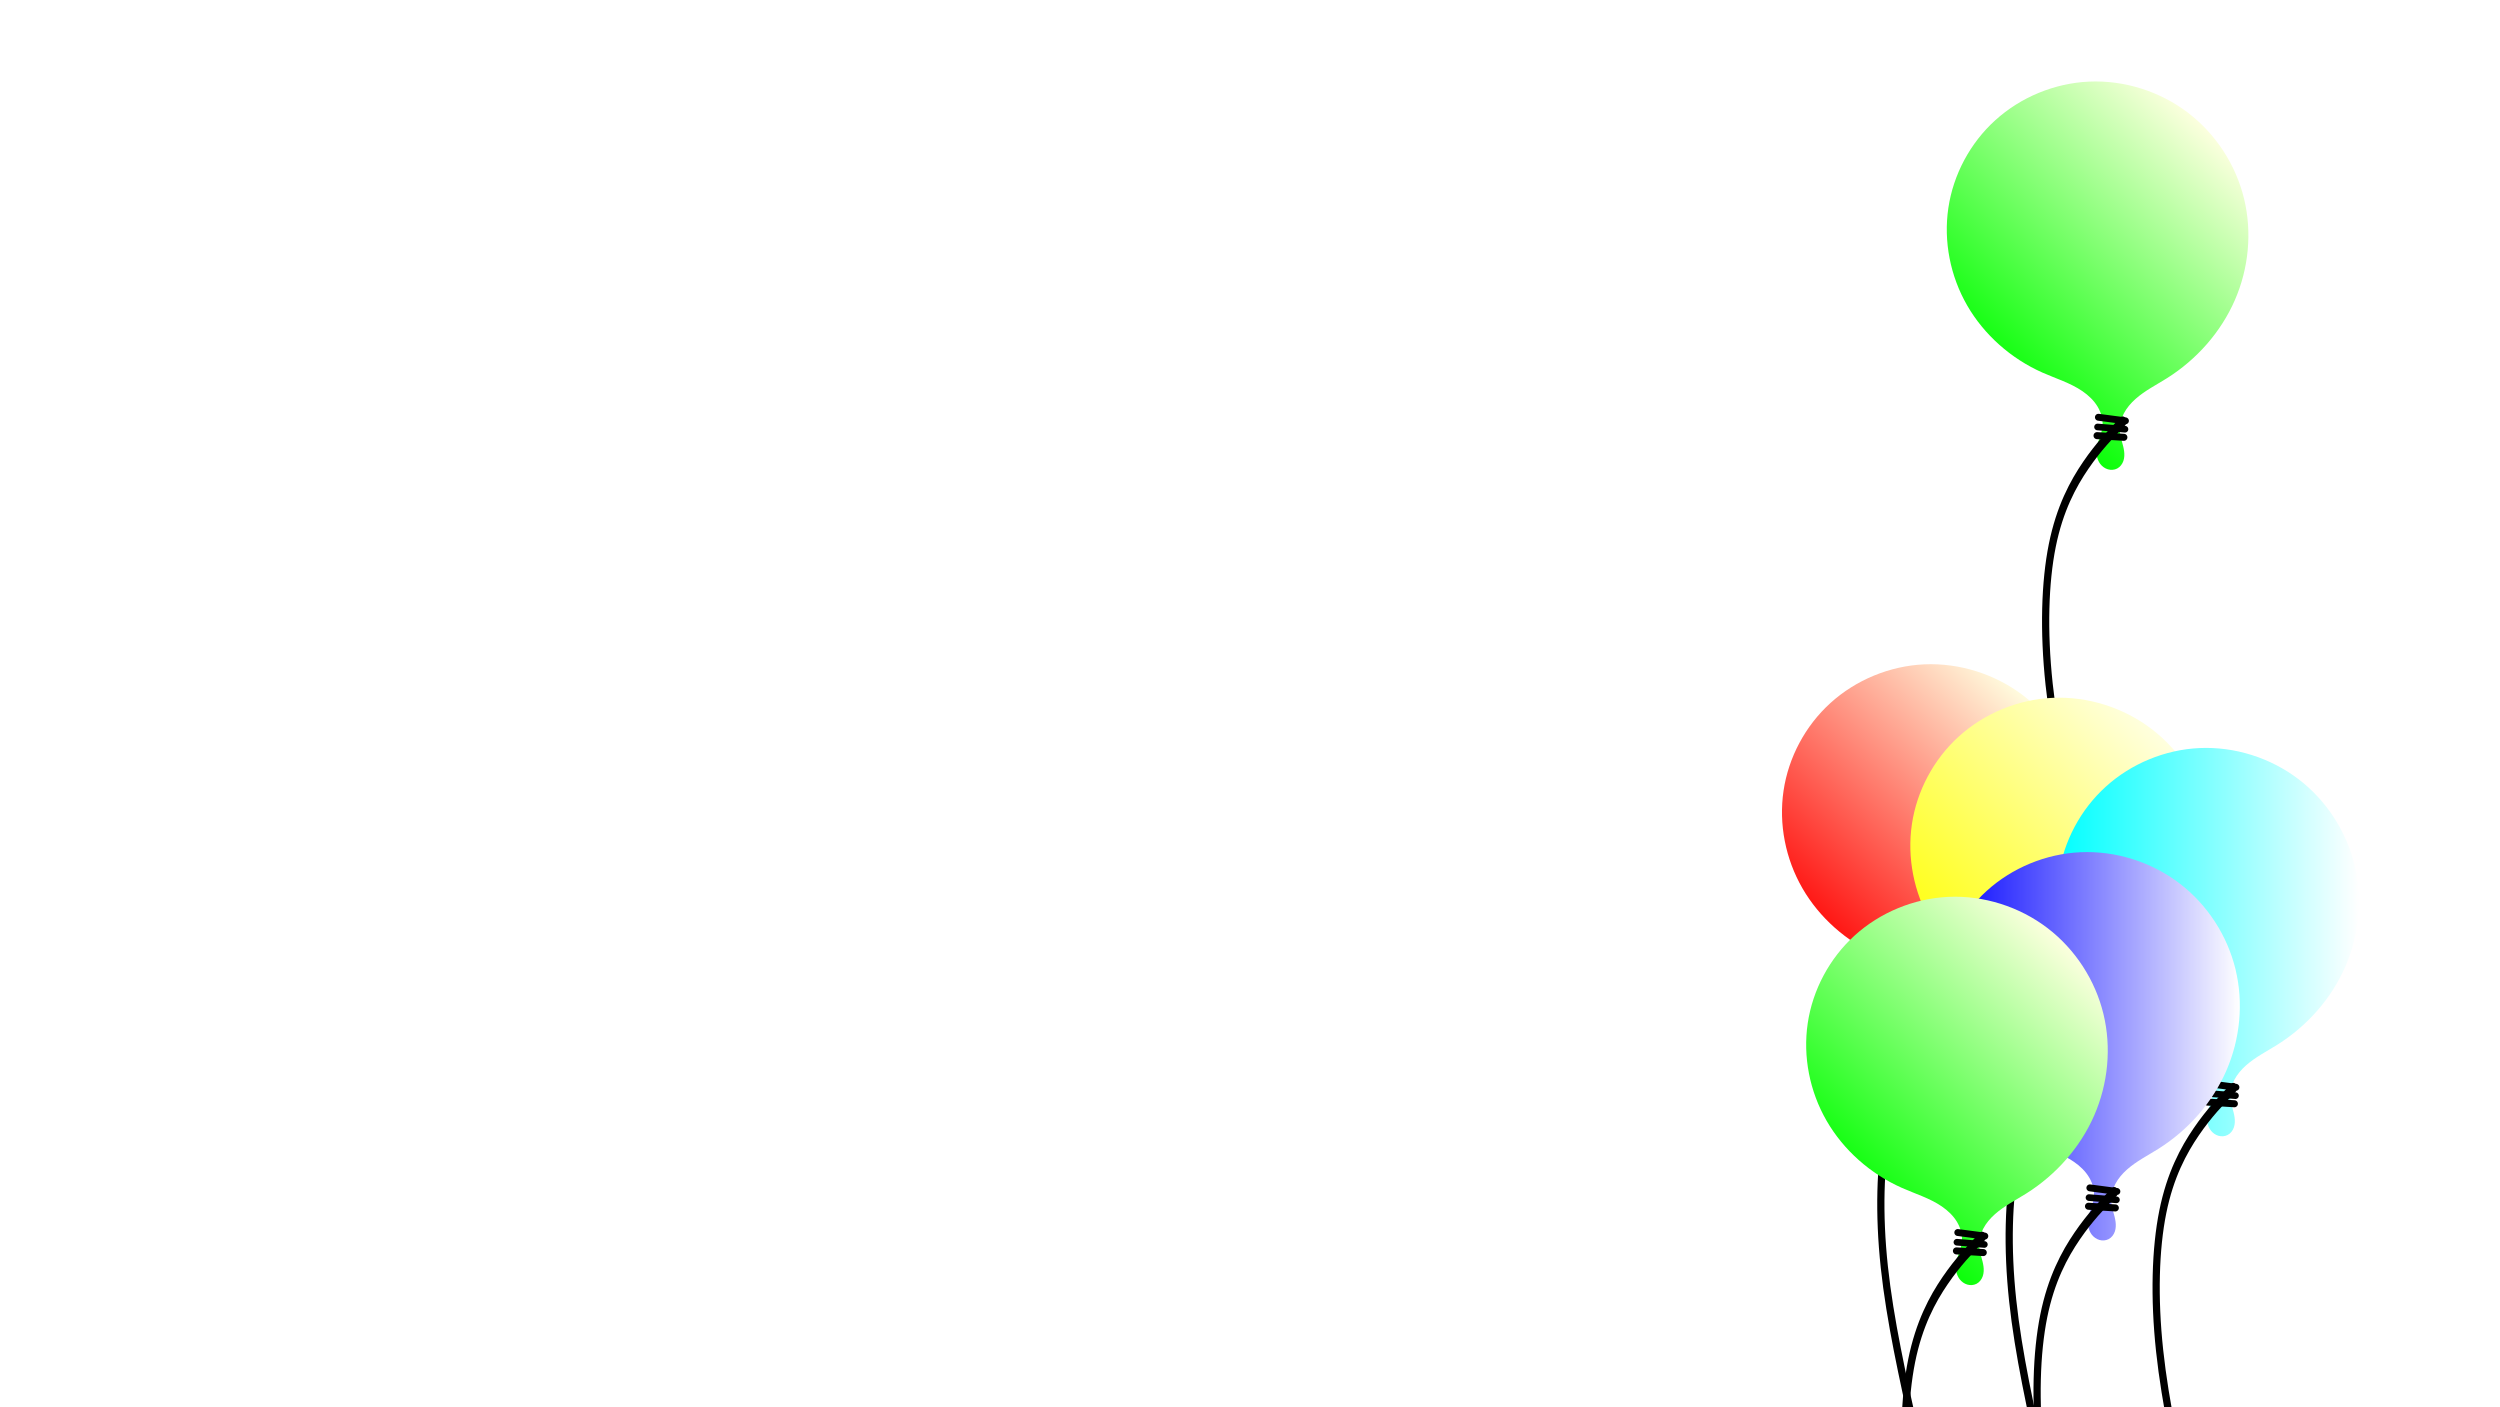
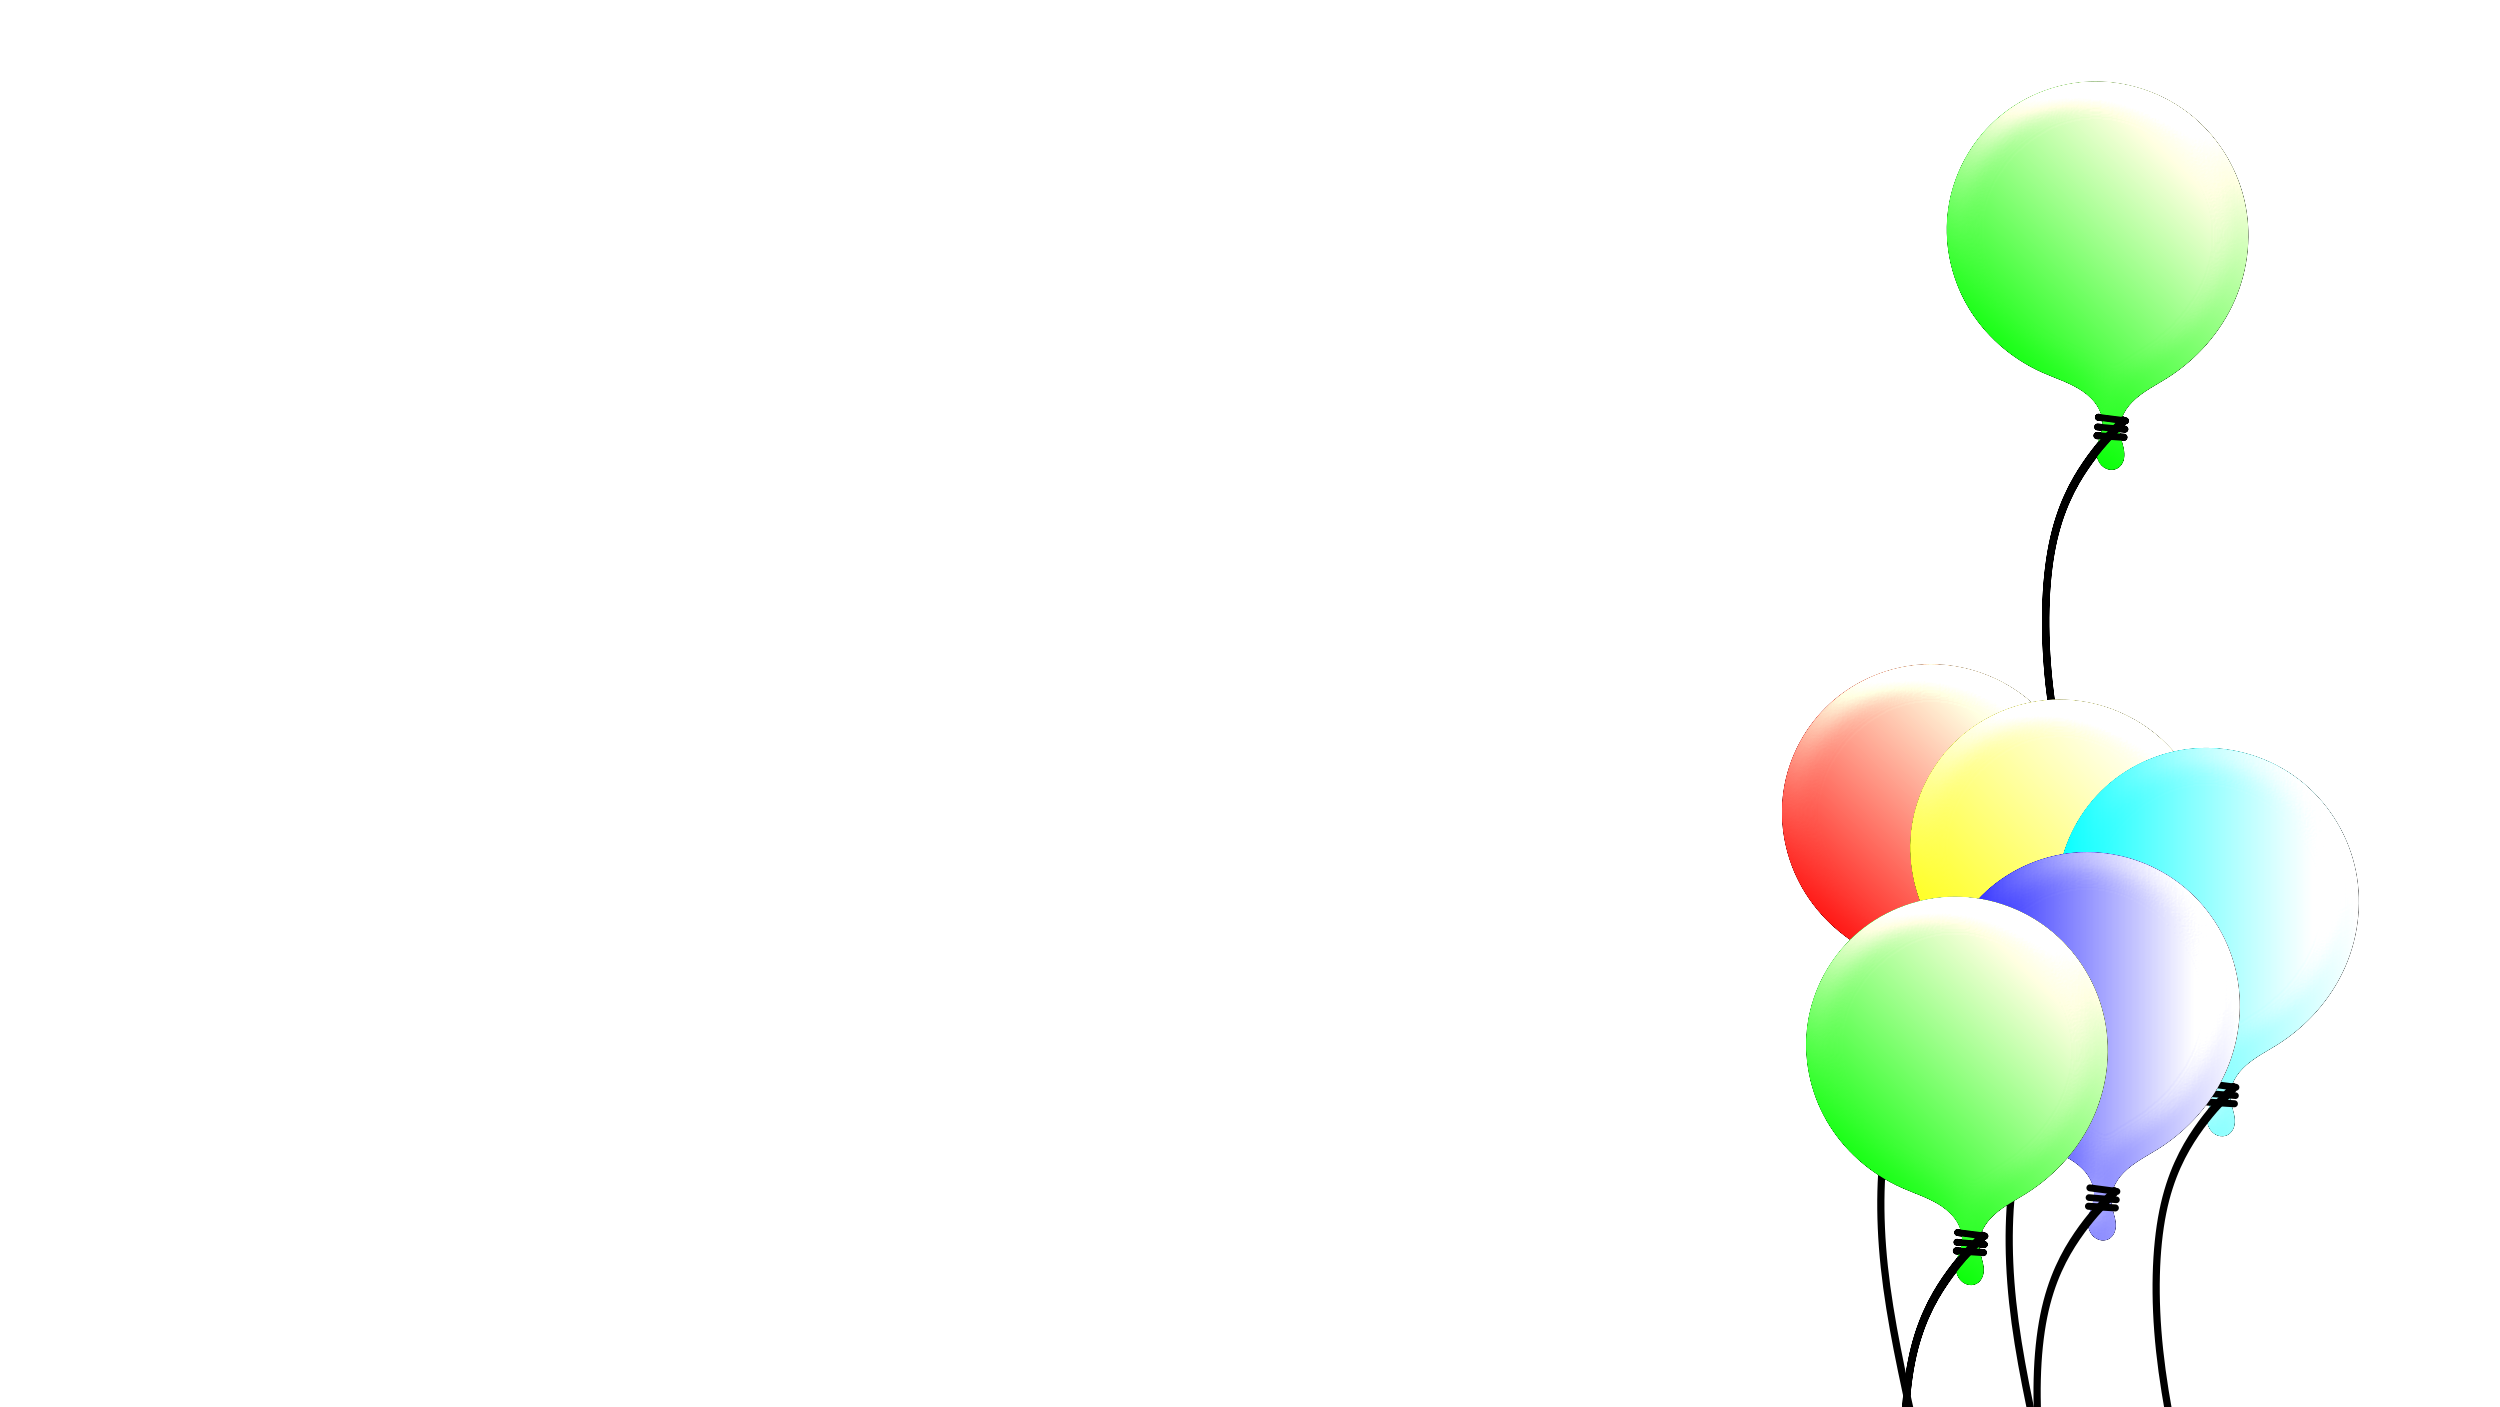
<svg xmlns="http://www.w3.org/2000/svg" xmlns:ns1="http://www.openswatchbook.org/uri/2009/osb" xmlns:xlink="http://www.w3.org/1999/xlink" width="3840" height="2160" viewBox="0 0 1016 571.5" version="1.1" id="svg8">
  <defs id="defs2">
    <linearGradient id="linearGradient5341">
      <stop style="stop-color:#00ffff;stop-opacity:1;" offset="0" id="stop5337" />
      <stop style="stop-color:#ffffff;stop-opacity:1" offset="1" id="stop5339" />
    </linearGradient>
    <linearGradient id="linearGradient5330">
      <stop id="stop5326" offset="0" style="stop-color:#00ff00;stop-opacity:1" />
      <stop id="stop5328" offset="1" style="stop-color:#ffffe1;stop-opacity:1" />
    </linearGradient>
    <linearGradient id="linearGradient5317">
      <stop style="stop-color:#0000ff;stop-opacity:1;" offset="0" id="stop5313" />
      <stop style="stop-color:#ffffff;stop-opacity:0.998" offset="1" id="stop5315" />
    </linearGradient>
    <linearGradient id="linearGradient5306">
      <stop id="stop5302" offset="0" style="stop-color:#ffff00;stop-opacity:1" />
      <stop id="stop5304" offset="1" style="stop-color:#ffffe1;stop-opacity:1" />
    </linearGradient>
    <linearGradient id="linearGradient5080-5-3-5">
      <stop style="stop-color:#ff0000;stop-opacity:1;" offset="0" id="stop5076" />
      <stop style="stop-color:#ffffe1;stop-opacity:1" offset="1" id="stop5078" />
    </linearGradient>
    <linearGradient id="linearGradient5019" ns1:paint="solid">
      <stop style="stop-color:#000000;stop-opacity:1;" offset="0" id="stop5017" />
    </linearGradient>
    <linearGradient xlink:href="#linearGradient5080-5-3-5" id="linearGradient5082" x1="62.366" y1="159.795" x2="156.482" y2="64.356" gradientUnits="userSpaceOnUse" />
    <linearGradient xlink:href="#linearGradient5306" id="linearGradient5240" gradientUnits="userSpaceOnUse" x1="62.366" y1="159.795" x2="156.482" y2="64.356" />
    <linearGradient xlink:href="#linearGradient5330" id="linearGradient5300" gradientUnits="userSpaceOnUse" x1="62.366" y1="159.795" x2="156.482" y2="64.356" />
    <linearGradient xlink:href="#linearGradient5317" id="linearGradient5319" x1="44.712" y1="117.449" x2="164.323" y2="117.449" gradientUnits="userSpaceOnUse" />
    <linearGradient xlink:href="#linearGradient5341" id="linearGradient5347" x1="44.712" y1="117.449" x2="164.323" y2="117.449" gradientUnits="userSpaceOnUse" />
    <linearGradient xlink:href="#linearGradient5330" id="linearGradient5414" gradientUnits="userSpaceOnUse" x1="62.366" y1="159.795" x2="156.482" y2="64.356" />
+     <filter style="color-interpolation-filters:sRGB;" id="filter908">
+       <feGaussianBlur in="SourceGraphic" stdDeviation="6" result="blur" id="feGaussianBlur898" />
+       <feDiffuseLighting diffuseConstant="1" surfaceScale="10" lighting-color="rgb(255,255,255)" result="diffuse" id="feDiffuseLighting902">
+         <feDistantLight elevation="25" azimuth="235" id="feDistantLight900" />
+       </feDiffuseLighting>
+       <feComposite in="diffuse" in2="diffuse" operator="arithmetic" k1="1" result="composite1" id="feComposite904" />
+       <feComposite in="composite1" in2="SourceGraphic" k1="1" operator="arithmetic" k3="1" result="composite2" id="feComposite906" />
+     </filter>
+     <filter style="color-interpolation-filters:sRGB;" id="filter932">
+       <feGaussianBlur in="SourceGraphic" stdDeviation="6" result="blur" id="feGaussianBlur922" />
+       <feDiffuseLighting diffuseConstant="1" surfaceScale="10" lighting-color="rgb(255,255,255)" result="diffuse" id="feDiffuseLighting926">
+         <feDistantLight elevation="25" azimuth="235" id="feDistantLight924" />
+       </feDiffuseLighting>
+       <feComposite in="diffuse" in2="diffuse" operator="arithmetic" k1="1" result="composite1" id="feComposite928" />
+       <feComposite in="composite1" in2="SourceGraphic" k1="1" operator="arithmetic" k3="1" result="composite2" id="feComposite930" />
+     </filter>
+     <filter style="color-interpolation-filters:sRGB;" id="filter944">
+       <feGaussianBlur in="SourceGraphic" stdDeviation="6" result="blur" id="feGaussianBlur934" />
+       <feDiffuseLighting diffuseConstant="1" surfaceScale="10" lighting-color="rgb(255,255,255)" result="diffuse" id="feDiffuseLighting938">
+         <feDistantLight elevation="25" azimuth="235" id="feDistantLight936" />
+       </feDiffuseLighting>
+       <feComposite in="diffuse" in2="diffuse" operator="arithmetic" k1="1" result="composite1" id="feComposite940" />
+       <feComposite in="composite1" in2="SourceGraphic" k1="1" operator="arithmetic" k3="1" result="composite2" id="feComposite942" />
+     </filter>
+     <filter style="color-interpolation-filters:sRGB;" id="filter956">
+       <feGaussianBlur in="SourceGraphic" stdDeviation="6" result="blur" id="feGaussianBlur946" />
+       <feDiffuseLighting diffuseConstant="1" surfaceScale="10" lighting-color="rgb(255,255,255)" result="diffuse" id="feDiffuseLighting950">
+         <feDistantLight elevation="25" azimuth="235" id="feDistantLight948" />
+       </feDiffuseLighting>
+       <feComposite in="diffuse" in2="diffuse" operator="arithmetic" k1="1" result="composite1" id="feComposite952" />
+       <feComposite in="composite1" in2="SourceGraphic" k1="1" operator="arithmetic" k3="1" result="composite2" id="feComposite954" />
+     </filter>
+     <filter style="color-interpolation-filters:sRGB;" id="filter968">
+       <feGaussianBlur in="SourceGraphic" stdDeviation="6" result="blur" id="feGaussianBlur958" />
+       <feDiffuseLighting diffuseConstant="1" surfaceScale="10" lighting-color="rgb(255,255,255)" result="diffuse" id="feDiffuseLighting962">
+         <feDistantLight elevation="25" azimuth="235" id="feDistantLight960" />
+       </feDiffuseLighting>
+       <feComposite in="diffuse" in2="diffuse" operator="arithmetic" k1="1" result="composite1" id="feComposite964" />
+       <feComposite in="composite1" in2="SourceGraphic" k1="1" operator="arithmetic" k3="1" result="composite2" id="feComposite966" />
+     </filter>
+     <filter style="color-interpolation-filters:sRGB;" id="filter980">
+       <feGaussianBlur in="SourceGraphic" stdDeviation="6" result="blur" id="feGaussianBlur970" />
+       <feDiffuseLighting diffuseConstant="1" surfaceScale="10" lighting-color="rgb(255,255,255)" result="diffuse" id="feDiffuseLighting974">
+         <feDistantLight elevation="25" azimuth="235" id="feDistantLight972" />
+       </feDiffuseLighting>
+       <feComposite in="diffuse" in2="diffuse" operator="arithmetic" k1="1" result="composite1" id="feComposite976" />
+       <feComposite in="composite1" in2="SourceGraphic" k1="1" operator="arithmetic" k3="1" result="composite2" id="feComposite978" />
+     </filter>
  </defs>
  <g id="layer2">
-     <g id="g5412" transform="translate(748.1222,-5.424303)">
+     <g id="g5412" transform="translate(748.1222,-5.424303)" style="filter:url(#filter908)">
      <path transform="matrix(1.027052,0,0,1,-3.008355,0)" id="path5396" d="M 101.093,38.593 C 87.428,39.24 74.084,44.941 64.067,54.259 54.05,63.577 47.415,76.421 45.463,89.961 c -1.952,13.54 0.765,27.686 7.463,39.615 6.698,11.929 17.317,21.586 29.764,27.264 5.341,2.436 11.061,4.193 15.859,7.576 2.399,1.691 4.546,3.795 6.016,6.336 1.47,2.54 2.232,5.54 1.841,8.449 -0.351,2.615 -1.594,5.032 -2.097,7.623 -0.239,1.23 -0.308,2.499 -0.115,3.737 0.192,1.238 0.653,2.443 1.405,3.444 0.753,1.001 1.806,1.79 3.005,2.149 1.2,0.36 2.543,0.272 3.649,-0.316 1.2,-0.637 2.055,-1.817 2.48,-3.107 0.424,-1.29 0.448,-2.684 0.272,-4.031 -0.352,-2.693 -1.479,-5.254 -1.683,-7.963 -0.189,-2.51 0.438,-5.045 1.58,-7.289 1.142,-2.243 2.784,-4.207 4.643,-5.903 3.719,-3.393 8.261,-5.72 12.486,-8.457 11.782,-7.632 21.313,-18.762 26.8,-31.683 5.488,-12.921 6.871,-27.592 3.64,-41.253 C 159.241,72.491 151.372,59.928 140.328,51.262 129.284,42.595 115.115,37.929 101.093,38.593 Z" style="fill:url(#linearGradient5414);fill-opacity:1;stroke:#000000;stroke-width:0.265;stroke-linecap:butt;stroke-linejoin:miter;stroke-miterlimit:4;stroke-dasharray:0, 2.915;stroke-dashoffset:0;stroke-opacity:1" />
      <path id="path5398" d="m 104.668,175 10.984,1.452" style="fill:none;stroke:#000000;stroke-width:2.808;stroke-linecap:round;stroke-linejoin:miter;stroke-miterlimit:4;stroke-dasharray:none;stroke-opacity:1" />
      <path id="path5400" d="m 105.972,172.319 v 0 c 0,0 0,0 0,0 z" style="fill:none;stroke:#000000;stroke-width:0.265px;stroke-linecap:butt;stroke-linejoin:miter;stroke-opacity:1" />
      <path id="path5402" d="m 114.124,173.789 c 0,0 0,0 0,0 z" style="fill:none;stroke:#000000;stroke-width:0.265px;stroke-linecap:butt;stroke-linejoin:miter;stroke-opacity:1" />
      <path id="path5404" d="m 114.124,173.789 c 0,0 0,0 0,0 z" style="fill:none;stroke:#000000;stroke-width:0.265px;stroke-linecap:butt;stroke-linejoin:miter;stroke-opacity:1" />
      <path id="path5406" d="m 104.32,178.948 11.141,0.908" style="fill:none;stroke:#000000;stroke-width:2.712;stroke-linecap:round;stroke-linejoin:miter;stroke-miterlimit:4;stroke-dasharray:none;stroke-opacity:1" />
      <path id="path5408" d="m 104.115,182.47 10.905,0.678" style="fill:none;stroke:#000000;stroke-width:2.864;stroke-linecap:round;stroke-linejoin:miter;stroke-miterlimit:4;stroke-dasharray:none;stroke-opacity:1" />
      <path transform="matrix(1.320822,0,0,1.879018,-39.69593,-152.3213)" id="path5410" d="m 116.797,175.125 c -3.723,2.707 -7.446,5.415 -11.366,9.447 -3.92,4.032 -8.037,9.386 -10.318,17.342 -2.281,7.956 -2.727,18.513 -0.98,30.007 1.746,11.494 5.684,23.923 9.622,36.353" style="fill:none;stroke:#000000;stroke-width:2.217;stroke-linecap:round;stroke-linejoin:miter;stroke-miterlimit:4;stroke-dasharray:none;stroke-opacity:1" />
    </g>
  </g>
  <g id="layer1" transform="translate(0,274.5)">
    <g id="g5394" transform="translate(737.8095,-12.09524)">
      <g transform="translate(-56.66114,-31.00326)" id="g5092">
-         <path style="fill:url(#linearGradient5082);fill-opacity:1;stroke:#000000;stroke-width:0.265;stroke-linecap:butt;stroke-linejoin:miter;stroke-miterlimit:4;stroke-dasharray:0, 2.915;stroke-dashoffset:0;stroke-opacity:1" d="M 101.093,38.593 C 87.428,39.24 74.084,44.941 64.067,54.259 54.05,63.577 47.415,76.421 45.463,89.961 c -1.952,13.54 0.765,27.686 7.463,39.615 6.698,11.929 17.317,21.586 29.764,27.264 5.341,2.436 11.061,4.193 15.859,7.576 2.399,1.691 4.546,3.795 6.016,6.336 1.47,2.54 2.232,5.54 1.841,8.449 -0.351,2.615 -1.594,5.032 -2.097,7.623 -0.239,1.23 -0.308,2.499 -0.115,3.737 0.192,1.238 0.653,2.443 1.405,3.444 0.753,1.001 1.806,1.79 3.005,2.149 1.2,0.36 2.543,0.272 3.649,-0.316 1.2,-0.637 2.055,-1.817 2.48,-3.107 0.424,-1.29 0.448,-2.684 0.272,-4.031 -0.352,-2.693 -1.479,-5.254 -1.683,-7.963 -0.189,-2.51 0.438,-5.045 1.58,-7.289 1.142,-2.243 2.784,-4.207 4.643,-5.903 3.719,-3.393 8.261,-5.72 12.486,-8.457 11.782,-7.632 21.313,-18.762 26.8,-31.683 5.488,-12.921 6.871,-27.592 3.64,-41.253 C 159.241,72.491 151.372,59.928 140.328,51.262 129.284,42.595 115.115,37.929 101.093,38.593 Z" id="path91" transform="matrix(1.027052,0,0,1,-3.008355,0)" />
+         <path style="fill:url(#linearGradient5082);fill-opacity:1;stroke:#000000;stroke-width:0.265;stroke-linecap:butt;stroke-linejoin:miter;stroke-miterlimit:4;stroke-dasharray:0, 2.915;stroke-dashoffset:0;stroke-opacity:1;filter:url(#filter980)" d="M 101.093,38.593 C 87.428,39.24 74.084,44.941 64.067,54.259 54.05,63.577 47.415,76.421 45.463,89.961 c -1.952,13.54 0.765,27.686 7.463,39.615 6.698,11.929 17.317,21.586 29.764,27.264 5.341,2.436 11.061,4.193 15.859,7.576 2.399,1.691 4.546,3.795 6.016,6.336 1.47,2.54 2.232,5.54 1.841,8.449 -0.351,2.615 -1.594,5.032 -2.097,7.623 -0.239,1.23 -0.308,2.499 -0.115,3.737 0.192,1.238 0.653,2.443 1.405,3.444 0.753,1.001 1.806,1.79 3.005,2.149 1.2,0.36 2.543,0.272 3.649,-0.316 1.2,-0.637 2.055,-1.817 2.48,-3.107 0.424,-1.29 0.448,-2.684 0.272,-4.031 -0.352,-2.693 -1.479,-5.254 -1.683,-7.963 -0.189,-2.51 0.438,-5.045 1.58,-7.289 1.142,-2.243 2.784,-4.207 4.643,-5.903 3.719,-3.393 8.261,-5.72 12.486,-8.457 11.782,-7.632 21.313,-18.762 26.8,-31.683 5.488,-12.921 6.871,-27.592 3.64,-41.253 C 159.241,72.491 151.372,59.928 140.328,51.262 129.284,42.595 115.115,37.929 101.093,38.593 Z" id="path91" transform="matrix(1.027052,0,0,1,-3.008355,0)" />
        <path style="fill:none;stroke:#000000;stroke-width:2.808;stroke-linecap:round;stroke-linejoin:miter;stroke-miterlimit:4;stroke-dasharray:none;stroke-opacity:1" d="m 104.668,175 10.984,1.452" id="path5033" />
        <path style="fill:none;stroke:#000000;stroke-width:0.265px;stroke-linecap:butt;stroke-linejoin:miter;stroke-opacity:1" d="m 105.972,172.319 v 0 c 0,0 0,0 0,0 z" id="path5035" />
        <path style="fill:none;stroke:#000000;stroke-width:0.265px;stroke-linecap:butt;stroke-linejoin:miter;stroke-opacity:1" d="m 114.124,173.789 c 0,0 0,0 0,0 z" id="path5037" />
        <path style="fill:none;stroke:#000000;stroke-width:0.265px;stroke-linecap:butt;stroke-linejoin:miter;stroke-opacity:1" d="m 114.124,173.789 c 0,0 0,0 0,0 z" id="path5039" />
        <path style="fill:none;stroke:#000000;stroke-width:2.712;stroke-linecap:round;stroke-linejoin:miter;stroke-miterlimit:4;stroke-dasharray:none;stroke-opacity:1" d="m 104.32,178.948 11.141,0.908" id="path5033-3" />
        <path style="fill:none;stroke:#000000;stroke-width:2.864;stroke-linecap:round;stroke-linejoin:miter;stroke-miterlimit:4;stroke-dasharray:none;stroke-opacity:1" d="m 104.115,182.47 10.905,0.678" id="path5033-7" />
        <path style="fill:none;stroke:#000000;stroke-width:2.217;stroke-linecap:round;stroke-linejoin:miter;stroke-miterlimit:4;stroke-dasharray:none;stroke-opacity:1" d="m 116.797,175.125 c -3.723,2.707 -7.446,5.415 -11.366,9.447 -3.92,4.032 -8.037,9.386 -10.318,17.342 -2.281,7.956 -2.727,18.513 -0.98,30.007 1.746,11.494 5.684,23.923 9.622,36.353" id="path5068" transform="matrix(1.320822,0,0,1.879018,-39.69593,-152.3213)" />
      </g>
-       <g id="g5238" transform="translate(-4.500426,-17.39612)">
-         <path transform="matrix(1.027052,0,0,1,-3.008355,0)" id="path5222" d="M 101.093,38.593 C 87.428,39.24 74.084,44.941 64.067,54.259 54.05,63.577 47.415,76.421 45.463,89.961 c -1.952,13.54 0.765,27.686 7.463,39.615 6.698,11.929 17.317,21.586 29.764,27.264 5.341,2.436 11.061,4.193 15.859,7.576 2.399,1.691 4.546,3.795 6.016,6.336 1.47,2.54 2.232,5.54 1.841,8.449 -0.351,2.615 -1.594,5.032 -2.097,7.623 -0.239,1.23 -0.308,2.499 -0.115,3.737 0.192,1.238 0.653,2.443 1.405,3.444 0.753,1.001 1.806,1.79 3.005,2.149 1.2,0.36 2.543,0.272 3.649,-0.316 1.2,-0.637 2.055,-1.817 2.48,-3.107 0.424,-1.29 0.448,-2.684 0.272,-4.031 -0.352,-2.693 -1.479,-5.254 -1.683,-7.963 -0.189,-2.51 0.438,-5.045 1.58,-7.289 1.142,-2.243 2.784,-4.207 4.643,-5.903 3.719,-3.393 8.261,-5.72 12.486,-8.457 11.782,-7.632 21.313,-18.762 26.8,-31.683 5.488,-12.921 6.871,-27.592 3.64,-41.253 C 159.241,72.491 151.372,59.928 140.328,51.262 129.284,42.595 115.115,37.929 101.093,38.593 Z" style="fill:url(#linearGradient5240);fill-opacity:1;stroke:#000000;stroke-width:0.265;stroke-linecap:butt;stroke-linejoin:miter;stroke-miterlimit:4;stroke-dasharray:0, 2.915;stroke-dashoffset:0;stroke-opacity:1" />
+       <g id="g5238" transform="translate(-4.500426,-16.64017)">
+         <path transform="matrix(1.027052,0,0,1,-3.008355,0)" id="path5222" d="M 101.093,38.593 C 87.428,39.24 74.084,44.941 64.067,54.259 54.05,63.577 47.415,76.421 45.463,89.961 c -1.952,13.54 0.765,27.686 7.463,39.615 6.698,11.929 17.317,21.586 29.764,27.264 5.341,2.436 11.061,4.193 15.859,7.576 2.399,1.691 4.546,3.795 6.016,6.336 1.47,2.54 2.232,5.54 1.841,8.449 -0.351,2.615 -1.594,5.032 -2.097,7.623 -0.239,1.23 -0.308,2.499 -0.115,3.737 0.192,1.238 0.653,2.443 1.405,3.444 0.753,1.001 1.806,1.79 3.005,2.149 1.2,0.36 2.543,0.272 3.649,-0.316 1.2,-0.637 2.055,-1.817 2.48,-3.107 0.424,-1.29 0.448,-2.684 0.272,-4.031 -0.352,-2.693 -1.479,-5.254 -1.683,-7.963 -0.189,-2.51 0.438,-5.045 1.58,-7.289 1.142,-2.243 2.784,-4.207 4.643,-5.903 3.719,-3.393 8.261,-5.72 12.486,-8.457 11.782,-7.632 21.313,-18.762 26.8,-31.683 5.488,-12.921 6.871,-27.592 3.64,-41.253 C 159.241,72.491 151.372,59.928 140.328,51.262 129.284,42.595 115.115,37.929 101.093,38.593 Z" style="fill:url(#linearGradient5240);fill-opacity:1;stroke:#000000;stroke-width:0.265;stroke-linecap:butt;stroke-linejoin:miter;stroke-miterlimit:4;stroke-dasharray:0, 2.915;stroke-dashoffset:0;stroke-opacity:1;filter:url(#filter968)" />
        <path id="path5224" d="m 104.668,175 10.984,1.452" style="fill:none;stroke:#000000;stroke-width:2.808;stroke-linecap:round;stroke-linejoin:miter;stroke-miterlimit:4;stroke-dasharray:none;stroke-opacity:1" />
        <path id="path5226" d="m 105.972,172.319 v 0 c 0,0 0,0 0,0 z" style="fill:none;stroke:#000000;stroke-width:0.265px;stroke-linecap:butt;stroke-linejoin:miter;stroke-opacity:1" />
        <path id="path5228" d="m 114.124,173.789 c 0,0 0,0 0,0 z" style="fill:none;stroke:#000000;stroke-width:0.265px;stroke-linecap:butt;stroke-linejoin:miter;stroke-opacity:1" />
        <path id="path5230" d="m 114.124,173.789 c 0,0 0,0 0,0 z" style="fill:none;stroke:#000000;stroke-width:0.265px;stroke-linecap:butt;stroke-linejoin:miter;stroke-opacity:1" />
        <path id="path5232" d="m 104.32,178.948 11.141,0.908" style="fill:none;stroke:#000000;stroke-width:2.712;stroke-linecap:round;stroke-linejoin:miter;stroke-miterlimit:4;stroke-dasharray:none;stroke-opacity:1" />
        <path id="path5234" d="m 104.115,182.47 10.905,0.678" style="fill:none;stroke:#000000;stroke-width:2.864;stroke-linecap:round;stroke-linejoin:miter;stroke-miterlimit:4;stroke-dasharray:none;stroke-opacity:1" />
        <path transform="matrix(1.320822,0,0,1.879018,-39.69593,-152.3213)" id="path5236" d="m 116.797,175.125 c -3.723,2.707 -7.446,5.415 -11.366,9.447 -3.92,4.032 -8.037,9.386 -10.318,17.342 -2.281,7.956 -2.727,18.513 -0.98,30.007 1.746,11.494 5.684,23.923 9.622,36.353" style="fill:none;stroke:#000000;stroke-width:2.217;stroke-linecap:round;stroke-linejoin:miter;stroke-miterlimit:4;stroke-dasharray:none;stroke-opacity:1" />
      </g>
      <g transform="translate(55.21981,3.014592)" id="g5258">
-         <path style="fill:url(#linearGradient5347);fill-opacity:1;stroke:#000000;stroke-width:0.265;stroke-linecap:butt;stroke-linejoin:miter;stroke-miterlimit:4;stroke-dasharray:0, 2.915;stroke-dashoffset:0;stroke-opacity:1" d="M 101.093,38.593 C 87.428,39.24 74.084,44.941 64.067,54.259 54.05,63.577 47.415,76.421 45.463,89.961 c -1.952,13.54 0.765,27.686 7.463,39.615 6.698,11.929 17.317,21.586 29.764,27.264 5.341,2.436 11.061,4.193 15.859,7.576 2.399,1.691 4.546,3.795 6.016,6.336 1.47,2.54 2.232,5.54 1.841,8.449 -0.351,2.615 -1.594,5.032 -2.097,7.623 -0.239,1.23 -0.308,2.499 -0.115,3.737 0.192,1.238 0.653,2.443 1.405,3.444 0.753,1.001 1.806,1.79 3.005,2.149 1.2,0.36 2.543,0.272 3.649,-0.316 1.2,-0.637 2.055,-1.817 2.48,-3.107 0.424,-1.29 0.448,-2.684 0.272,-4.031 -0.352,-2.693 -1.479,-5.254 -1.683,-7.963 -0.189,-2.51 0.438,-5.045 1.58,-7.289 1.142,-2.243 2.784,-4.207 4.643,-5.903 3.719,-3.393 8.261,-5.72 12.486,-8.457 11.782,-7.632 21.313,-18.762 26.8,-31.683 5.488,-12.921 6.871,-27.592 3.64,-41.253 C 159.241,72.491 151.372,59.928 140.328,51.262 129.284,42.595 115.115,37.929 101.093,38.593 Z" id="path5242" transform="matrix(1.027052,0,0,1,-3.008355,0)" />
+         <path style="fill:url(#linearGradient5347);fill-opacity:1;stroke:#000000;stroke-width:0.265;stroke-linecap:butt;stroke-linejoin:miter;stroke-miterlimit:4;stroke-dasharray:0, 2.915;stroke-dashoffset:0;stroke-opacity:1;filter:url(#filter956)" d="M 101.093,38.593 C 87.428,39.24 74.084,44.941 64.067,54.259 54.05,63.577 47.415,76.421 45.463,89.961 c -1.952,13.54 0.765,27.686 7.463,39.615 6.698,11.929 17.317,21.586 29.764,27.264 5.341,2.436 11.061,4.193 15.859,7.576 2.399,1.691 4.546,3.795 6.016,6.336 1.47,2.54 2.232,5.54 1.841,8.449 -0.351,2.615 -1.594,5.032 -2.097,7.623 -0.239,1.23 -0.308,2.499 -0.115,3.737 0.192,1.238 0.653,2.443 1.405,3.444 0.753,1.001 1.806,1.79 3.005,2.149 1.2,0.36 2.543,0.272 3.649,-0.316 1.2,-0.637 2.055,-1.817 2.48,-3.107 0.424,-1.29 0.448,-2.684 0.272,-4.031 -0.352,-2.693 -1.479,-5.254 -1.683,-7.963 -0.189,-2.51 0.438,-5.045 1.58,-7.289 1.142,-2.243 2.784,-4.207 4.643,-5.903 3.719,-3.393 8.261,-5.72 12.486,-8.457 11.782,-7.632 21.313,-18.762 26.8,-31.683 5.488,-12.921 6.871,-27.592 3.64,-41.253 C 159.241,72.491 151.372,59.928 140.328,51.262 129.284,42.595 115.115,37.929 101.093,38.593 Z" id="path5242" transform="matrix(1.027052,0,0,1,-3.008355,0)" />
        <path style="fill:none;stroke:#000000;stroke-width:2.808;stroke-linecap:round;stroke-linejoin:miter;stroke-miterlimit:4;stroke-dasharray:none;stroke-opacity:1" d="m 104.668,175 10.984,1.452" id="path5244" />
        <path style="fill:none;stroke:#000000;stroke-width:0.265px;stroke-linecap:butt;stroke-linejoin:miter;stroke-opacity:1" d="m 105.972,172.319 v 0 c 0,0 0,0 0,0 z" id="path5246" />
        <path style="fill:none;stroke:#000000;stroke-width:0.265px;stroke-linecap:butt;stroke-linejoin:miter;stroke-opacity:1" d="m 114.124,173.789 c 0,0 0,0 0,0 z" id="path5248" />
        <path style="fill:none;stroke:#000000;stroke-width:0.265px;stroke-linecap:butt;stroke-linejoin:miter;stroke-opacity:1" d="m 114.124,173.789 c 0,0 0,0 0,0 z" id="path5250" />
        <path style="fill:none;stroke:#000000;stroke-width:2.712;stroke-linecap:round;stroke-linejoin:miter;stroke-miterlimit:4;stroke-dasharray:none;stroke-opacity:1" d="m 104.32,178.948 11.141,0.908" id="path5252" />
        <path style="fill:none;stroke:#000000;stroke-width:2.864;stroke-linecap:round;stroke-linejoin:miter;stroke-miterlimit:4;stroke-dasharray:none;stroke-opacity:1" d="m 104.115,182.47 10.905,0.678" id="path5254" />
        <path style="fill:none;stroke:#000000;stroke-width:2.217;stroke-linecap:round;stroke-linejoin:miter;stroke-miterlimit:4;stroke-dasharray:none;stroke-opacity:1" d="m 116.797,175.125 c -3.723,2.707 -7.446,5.415 -11.366,9.447 -3.92,4.032 -8.037,9.386 -10.318,17.342 -2.281,7.956 -2.727,18.513 -0.98,30.007 1.746,11.494 5.684,23.923 9.622,36.353" id="path5256" transform="matrix(1.320822,0,0,1.879018,-39.69593,-152.3213)" />
      </g>
      <g id="g5278" transform="translate(6.83886,45.34793)">
-         <path transform="matrix(1.027052,0,0,1,-3.008355,0)" id="path5262" d="M 101.093,38.593 C 87.428,39.24 74.084,44.941 64.067,54.259 54.05,63.577 47.415,76.421 45.463,89.961 c -1.952,13.54 0.765,27.686 7.463,39.615 6.698,11.929 17.317,21.586 29.764,27.264 5.341,2.436 11.061,4.193 15.859,7.576 2.399,1.691 4.546,3.795 6.016,6.336 1.47,2.54 2.232,5.54 1.841,8.449 -0.351,2.615 -1.594,5.032 -2.097,7.623 -0.239,1.23 -0.308,2.499 -0.115,3.737 0.192,1.238 0.653,2.443 1.405,3.444 0.753,1.001 1.806,1.79 3.005,2.149 1.2,0.36 2.543,0.272 3.649,-0.316 1.2,-0.637 2.055,-1.817 2.48,-3.107 0.424,-1.29 0.448,-2.684 0.272,-4.031 -0.352,-2.693 -1.479,-5.254 -1.683,-7.963 -0.189,-2.51 0.438,-5.045 1.58,-7.289 1.142,-2.243 2.784,-4.207 4.643,-5.903 3.719,-3.393 8.261,-5.72 12.486,-8.457 11.782,-7.632 21.313,-18.762 26.8,-31.683 5.488,-12.921 6.871,-27.592 3.64,-41.253 C 159.241,72.491 151.372,59.928 140.328,51.262 129.284,42.595 115.115,37.929 101.093,38.593 Z" style="fill:url(#linearGradient5319);fill-opacity:1;stroke:#000000;stroke-width:0.265;stroke-linecap:butt;stroke-linejoin:miter;stroke-miterlimit:4;stroke-dasharray:0, 2.915;stroke-dashoffset:0;stroke-opacity:1" />
+         <path transform="matrix(1.027052,0,0,1,-3.008355,0)" id="path5262" d="M 101.093,38.593 C 87.428,39.24 74.084,44.941 64.067,54.259 54.05,63.577 47.415,76.421 45.463,89.961 c -1.952,13.54 0.765,27.686 7.463,39.615 6.698,11.929 17.317,21.586 29.764,27.264 5.341,2.436 11.061,4.193 15.859,7.576 2.399,1.691 4.546,3.795 6.016,6.336 1.47,2.54 2.232,5.54 1.841,8.449 -0.351,2.615 -1.594,5.032 -2.097,7.623 -0.239,1.23 -0.308,2.499 -0.115,3.737 0.192,1.238 0.653,2.443 1.405,3.444 0.753,1.001 1.806,1.79 3.005,2.149 1.2,0.36 2.543,0.272 3.649,-0.316 1.2,-0.637 2.055,-1.817 2.48,-3.107 0.424,-1.29 0.448,-2.684 0.272,-4.031 -0.352,-2.693 -1.479,-5.254 -1.683,-7.963 -0.189,-2.51 0.438,-5.045 1.58,-7.289 1.142,-2.243 2.784,-4.207 4.643,-5.903 3.719,-3.393 8.261,-5.72 12.486,-8.457 11.782,-7.632 21.313,-18.762 26.8,-31.683 5.488,-12.921 6.871,-27.592 3.64,-41.253 C 159.241,72.491 151.372,59.928 140.328,51.262 129.284,42.595 115.115,37.929 101.093,38.593 Z" style="fill:url(#linearGradient5319);fill-opacity:1;stroke:#000000;stroke-width:0.265;stroke-linecap:butt;stroke-linejoin:miter;stroke-miterlimit:4;stroke-dasharray:0, 2.915;stroke-dashoffset:0;stroke-opacity:1;filter:url(#filter944)" />
        <path id="path5264" d="m 104.668,175 10.984,1.452" style="fill:none;stroke:#000000;stroke-width:2.808;stroke-linecap:round;stroke-linejoin:miter;stroke-miterlimit:4;stroke-dasharray:none;stroke-opacity:1" />
        <path id="path5266" d="m 105.972,172.319 v 0 c 0,0 0,0 0,0 z" style="fill:none;stroke:#000000;stroke-width:0.265px;stroke-linecap:butt;stroke-linejoin:miter;stroke-opacity:1" />
        <path id="path5268" d="m 114.124,173.789 c 0,0 0,0 0,0 z" style="fill:none;stroke:#000000;stroke-width:0.265px;stroke-linecap:butt;stroke-linejoin:miter;stroke-opacity:1" />
        <path id="path5270" d="m 114.124,173.789 c 0,0 0,0 0,0 z" style="fill:none;stroke:#000000;stroke-width:0.265px;stroke-linecap:butt;stroke-linejoin:miter;stroke-opacity:1" />
        <path id="path5272" d="m 104.32,178.948 11.141,0.908" style="fill:none;stroke:#000000;stroke-width:2.712;stroke-linecap:round;stroke-linejoin:miter;stroke-miterlimit:4;stroke-dasharray:none;stroke-opacity:1" />
        <path id="path5274" d="m 104.115,182.47 10.905,0.678" style="fill:none;stroke:#000000;stroke-width:2.864;stroke-linecap:round;stroke-linejoin:miter;stroke-miterlimit:4;stroke-dasharray:none;stroke-opacity:1" />
        <path transform="matrix(1.320822,0,0,1.879018,-39.69593,-152.3213)" id="path5276" d="m 116.797,175.125 c -3.723,2.707 -7.446,5.415 -11.366,9.447 -3.92,4.032 -8.037,9.386 -10.318,17.342 -2.281,7.956 -2.727,18.513 -0.98,30.007 1.746,11.494 5.684,23.923 9.622,36.353" style="fill:none;stroke:#000000;stroke-width:2.217;stroke-linecap:round;stroke-linejoin:miter;stroke-miterlimit:4;stroke-dasharray:none;stroke-opacity:1" />
      </g>
-       <g transform="translate(-46.83376,63.49078)" id="g5298">
+       <g transform="translate(-46.83376,63.49078)" id="g5298" style="filter:url(#filter932)">
        <path style="fill:url(#linearGradient5300);fill-opacity:1;stroke:#000000;stroke-width:0.265;stroke-linecap:butt;stroke-linejoin:miter;stroke-miterlimit:4;stroke-dasharray:0, 2.915;stroke-dashoffset:0;stroke-opacity:1" d="M 101.093,38.593 C 87.428,39.24 74.084,44.941 64.067,54.259 54.05,63.577 47.415,76.421 45.463,89.961 c -1.952,13.54 0.765,27.686 7.463,39.615 6.698,11.929 17.317,21.586 29.764,27.264 5.341,2.436 11.061,4.193 15.859,7.576 2.399,1.691 4.546,3.795 6.016,6.336 1.47,2.54 2.232,5.54 1.841,8.449 -0.351,2.615 -1.594,5.032 -2.097,7.623 -0.239,1.23 -0.308,2.499 -0.115,3.737 0.192,1.238 0.653,2.443 1.405,3.444 0.753,1.001 1.806,1.79 3.005,2.149 1.2,0.36 2.543,0.272 3.649,-0.316 1.2,-0.637 2.055,-1.817 2.48,-3.107 0.424,-1.29 0.448,-2.684 0.272,-4.031 -0.352,-2.693 -1.479,-5.254 -1.683,-7.963 -0.189,-2.51 0.438,-5.045 1.58,-7.289 1.142,-2.243 2.784,-4.207 4.643,-5.903 3.719,-3.393 8.261,-5.72 12.486,-8.457 11.782,-7.632 21.313,-18.762 26.8,-31.683 5.488,-12.921 6.871,-27.592 3.64,-41.253 C 159.241,72.491 151.372,59.928 140.328,51.262 129.284,42.595 115.115,37.929 101.093,38.593 Z" id="path5282" transform="matrix(1.027052,0,0,1,-3.008355,0)" />
        <path style="fill:none;stroke:#000000;stroke-width:2.808;stroke-linecap:round;stroke-linejoin:miter;stroke-miterlimit:4;stroke-dasharray:none;stroke-opacity:1" d="m 104.668,175 10.984,1.452" id="path5284" />
        <path style="fill:none;stroke:#000000;stroke-width:0.265px;stroke-linecap:butt;stroke-linejoin:miter;stroke-opacity:1" d="m 105.972,172.319 v 0 c 0,0 0,0 0,0 z" id="path5286" />
        <path style="fill:none;stroke:#000000;stroke-width:0.265px;stroke-linecap:butt;stroke-linejoin:miter;stroke-opacity:1" d="m 114.124,173.789 c 0,0 0,0 0,0 z" id="path5288" />
        <path style="fill:none;stroke:#000000;stroke-width:0.265px;stroke-linecap:butt;stroke-linejoin:miter;stroke-opacity:1" d="m 114.124,173.789 c 0,0 0,0 0,0 z" id="path5290" />
        <path style="fill:none;stroke:#000000;stroke-width:2.712;stroke-linecap:round;stroke-linejoin:miter;stroke-miterlimit:4;stroke-dasharray:none;stroke-opacity:1" d="m 104.32,178.948 11.141,0.908" id="path5292" />
        <path style="fill:none;stroke:#000000;stroke-width:2.864;stroke-linecap:round;stroke-linejoin:miter;stroke-miterlimit:4;stroke-dasharray:none;stroke-opacity:1" d="m 104.115,182.47 10.905,0.678" id="path5294" />
        <path style="fill:none;stroke:#000000;stroke-width:2.217;stroke-linecap:round;stroke-linejoin:miter;stroke-miterlimit:4;stroke-dasharray:none;stroke-opacity:1" d="m 116.797,175.125 c -3.723,2.707 -7.446,5.415 -11.366,9.447 -3.92,4.032 -8.037,9.386 -10.318,17.342 -2.281,7.956 -2.727,18.513 -0.98,30.007 1.746,11.494 5.684,23.923 9.622,36.353" id="path5296" transform="matrix(1.320822,0,0,1.879018,-39.69593,-152.3213)" />
      </g>
    </g>
  </g>
</svg>
